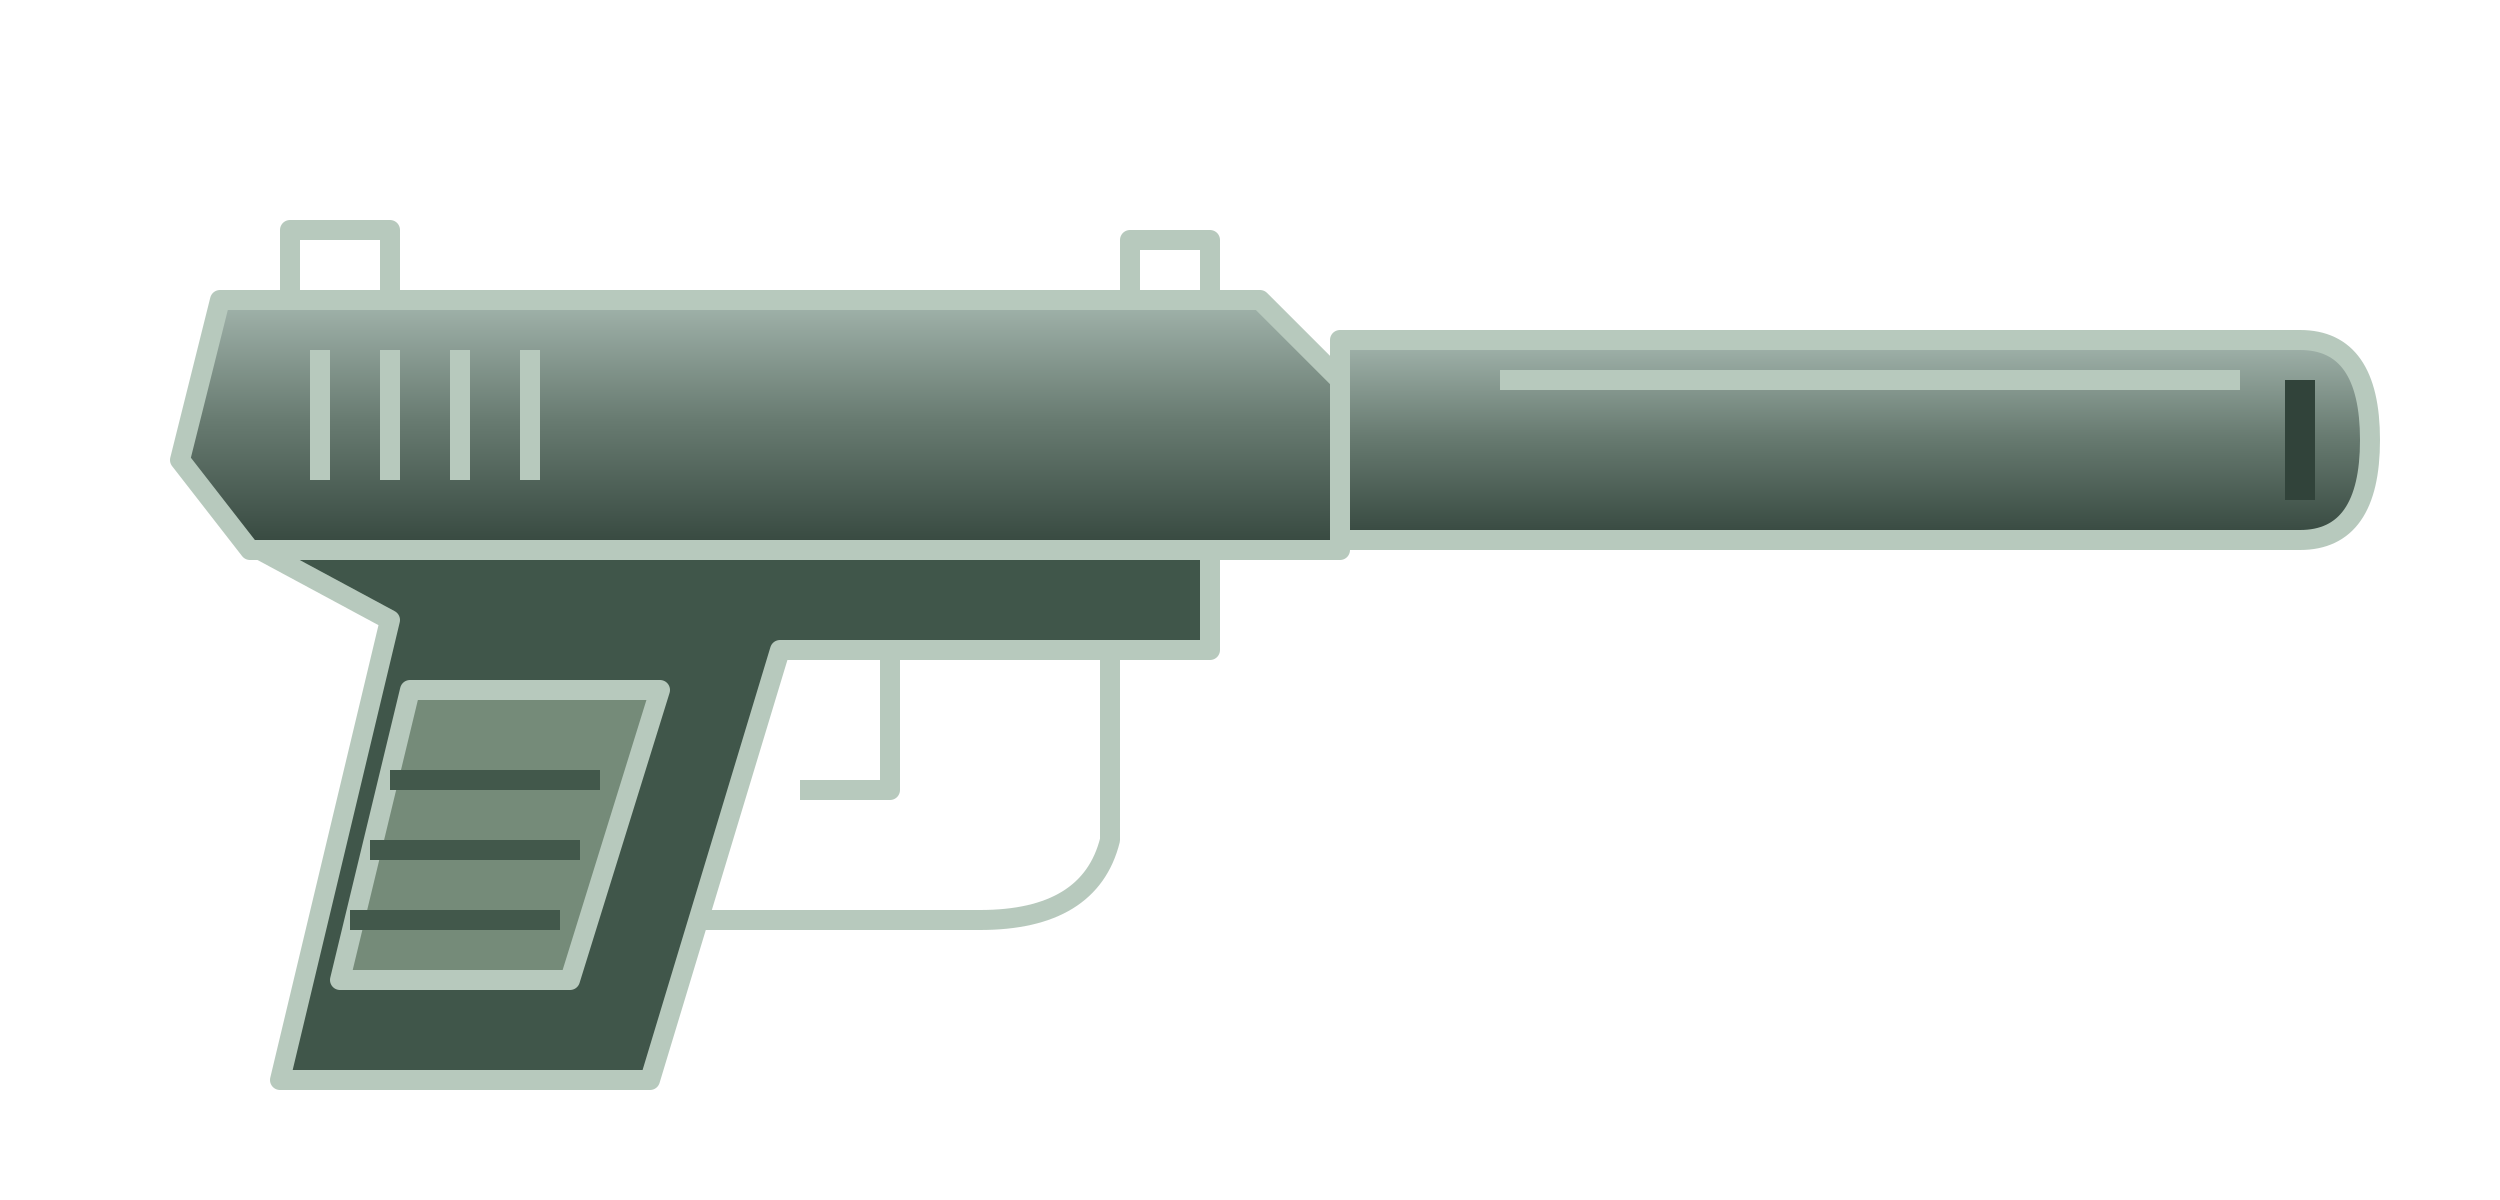
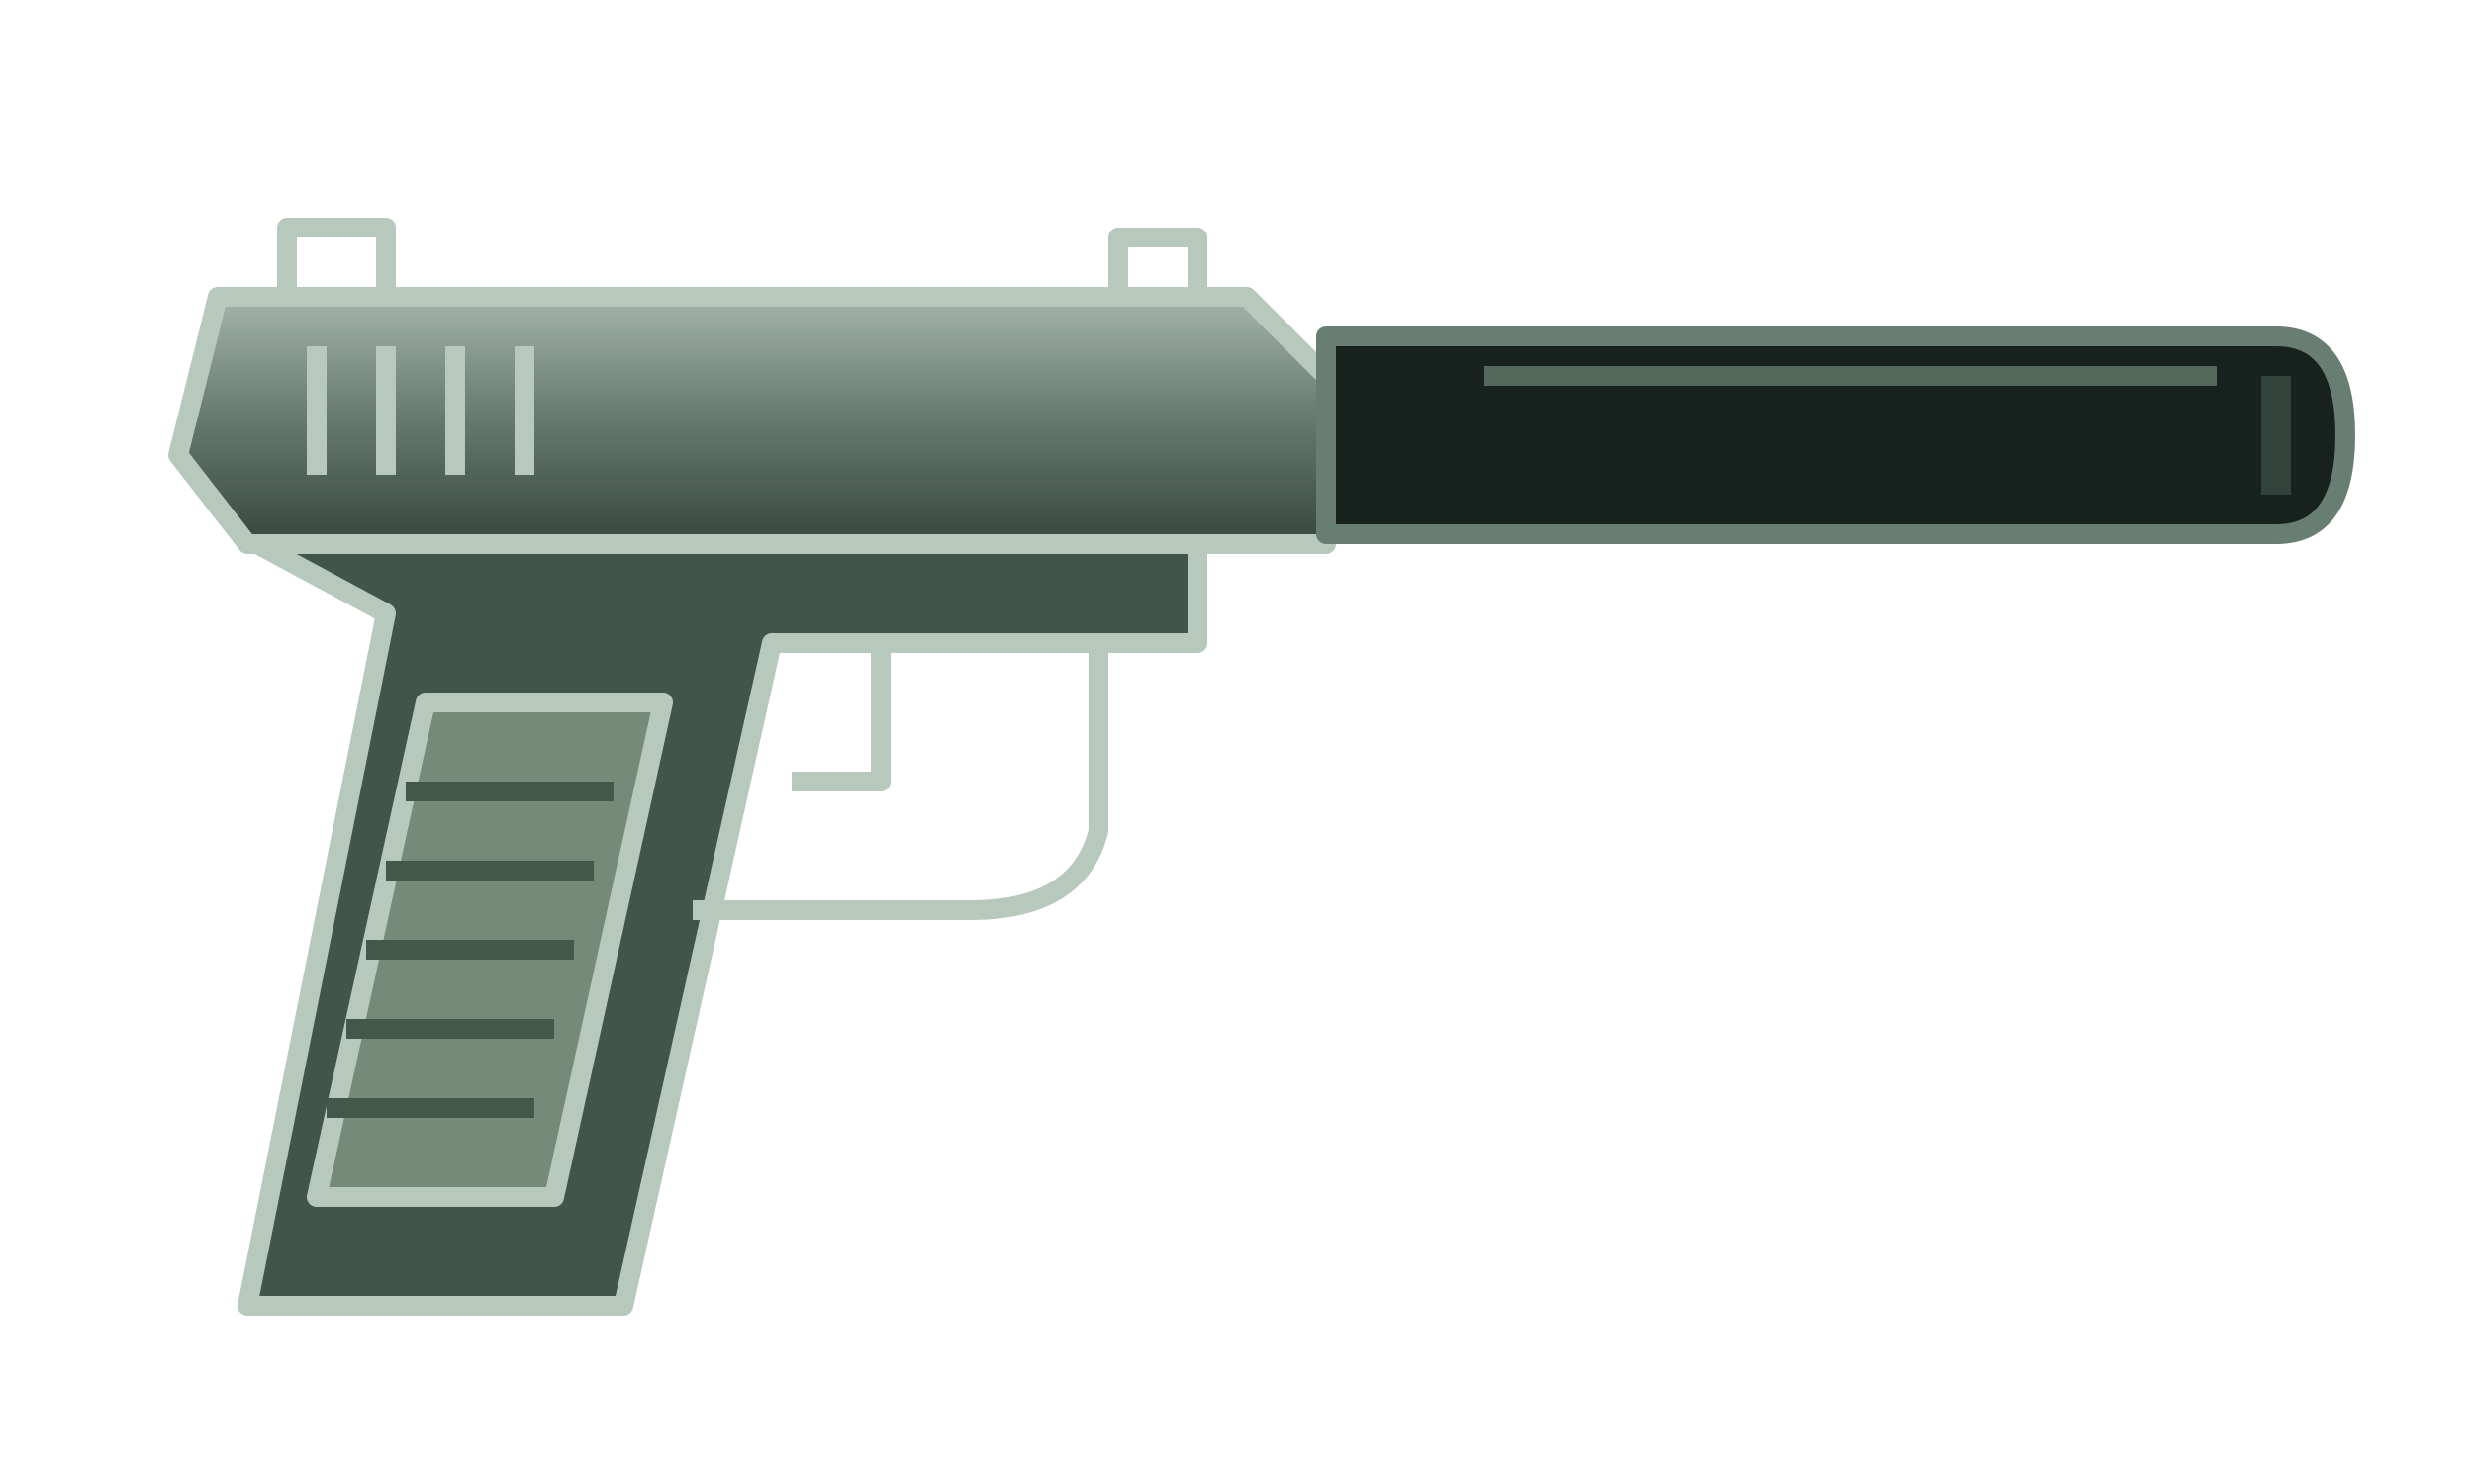
- <svg xmlns="http://www.w3.org/2000/svg" viewBox="0 0 250 120">
+ <svg xmlns="http://www.w3.org/2000/svg" viewBox="0 0 250 150">
  <defs>
    <linearGradient id="steel" x2="0" y2="1">
      <stop stop-color="#a2b4ac" />
      <stop offset=".48" stop-color="#687b71" />
      <stop offset="1" stop-color="#35473e" />
    </linearGradient>
  </defs>
  <g stroke="#b7c9bd" stroke-width="2" stroke-linejoin="round">
    <path d="M22 30h104l8 8v17H25l-7-9z" fill="url(#steel)" />
-     <path d="M134 34h96q7 0 7 10t-7 10h-96z" fill="url(#steel)" />
-     <path d="M26 55h95v10H78L65 108H28l11-46z" fill="#40564a" />
+     <path d="M134 34h96q7 0 7 10t-7 10h-96z" fill="#17221e" stroke="#697e72" />
+     <path d="M26 55h95v10H78L63 132H25l14-70z" fill="#40564a" />
    <path d="M78 65h33v19q-2 8-13 8H70M89 65v14h-9" fill="none" />
-     <path d="M41 69h25l-9 29H34z" fill="#758b79" />
-     <path d="M32 35v13M39 35v13M46 35v13M53 35v13M150 38h74M29 29v-6h10v6M113 29v-5h8v5" fill="none" />
-     <path d="M39 78h21M37 85h21M35 92h21" stroke="#42584b" />
+     <path d="M43 71h24l-11 50H32z" fill="#758b79" />
+     <path d="M32 35v13M39 35v13M46 35v13M53 35v13M29 29v-6h10v6M113 29v-5h8v5" fill="none" />
+     <path d="M150 38h74" stroke="#52685b" />
+     <path d="M41 80h21M39 88h21M37 96h21M35 104h21M33 112h21" stroke="#42584b" />
    <path d="M230 38v12" stroke="#31433a" stroke-width="3" />
  </g>
</svg>
